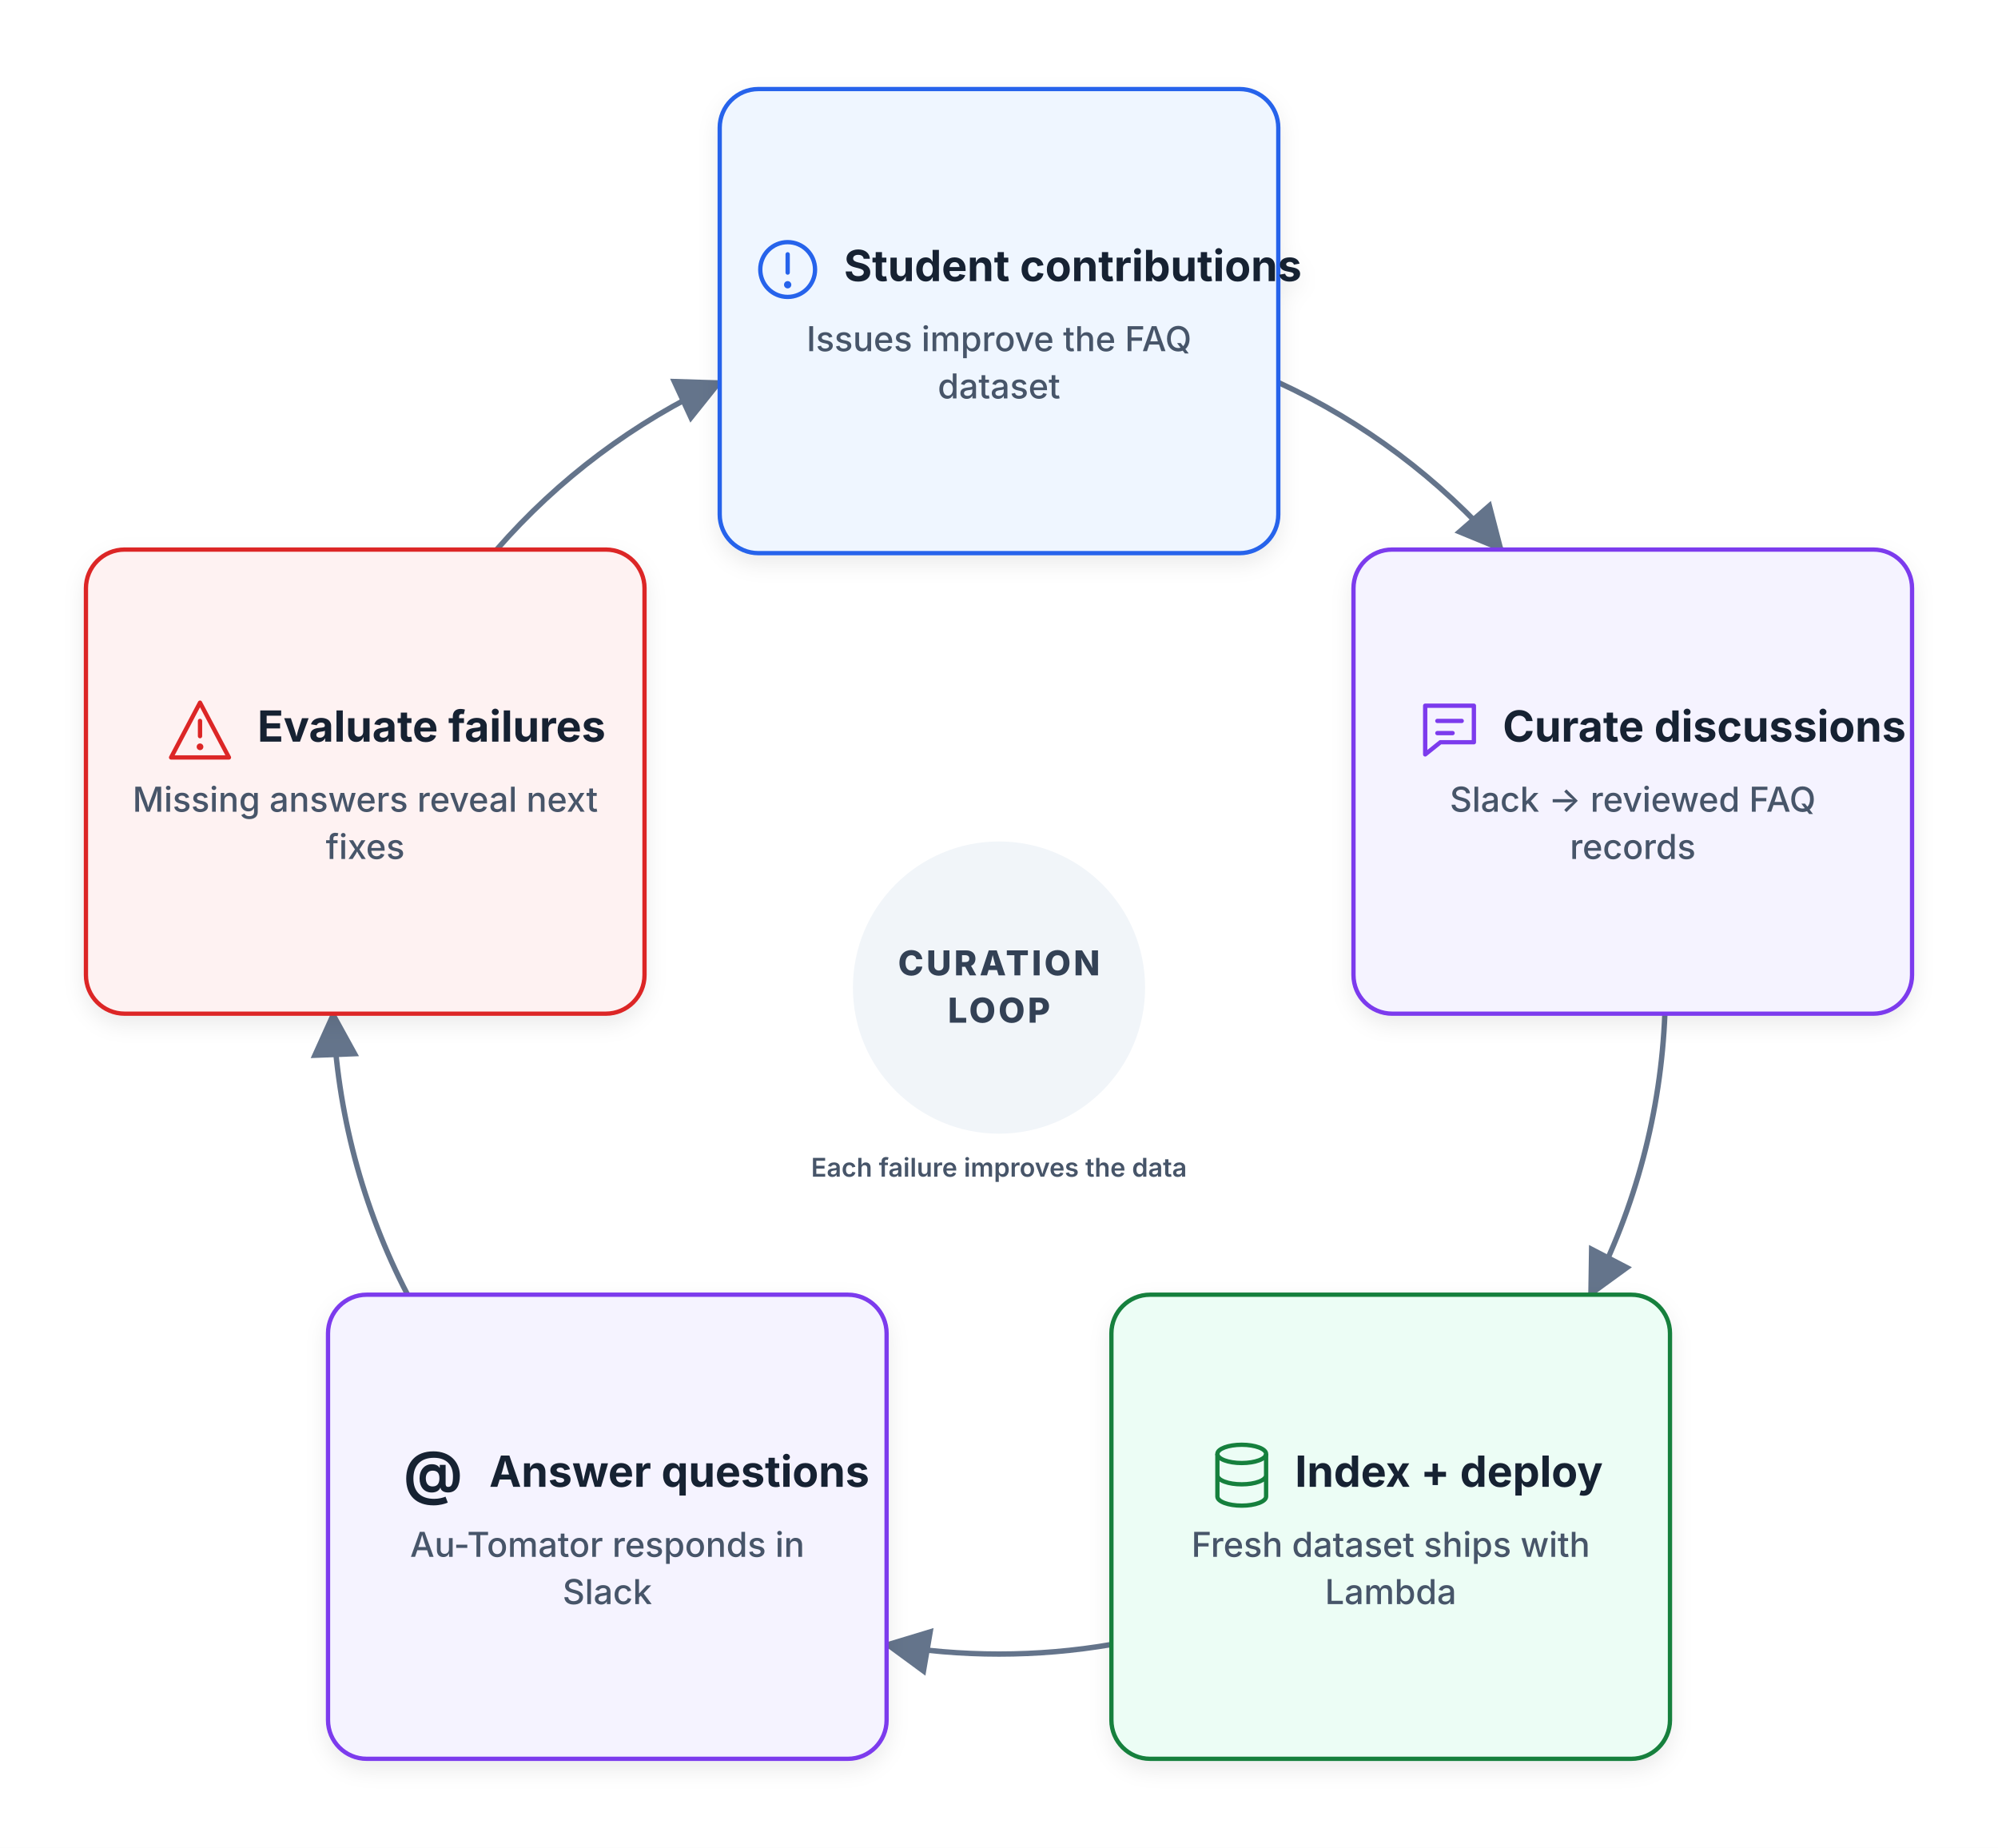
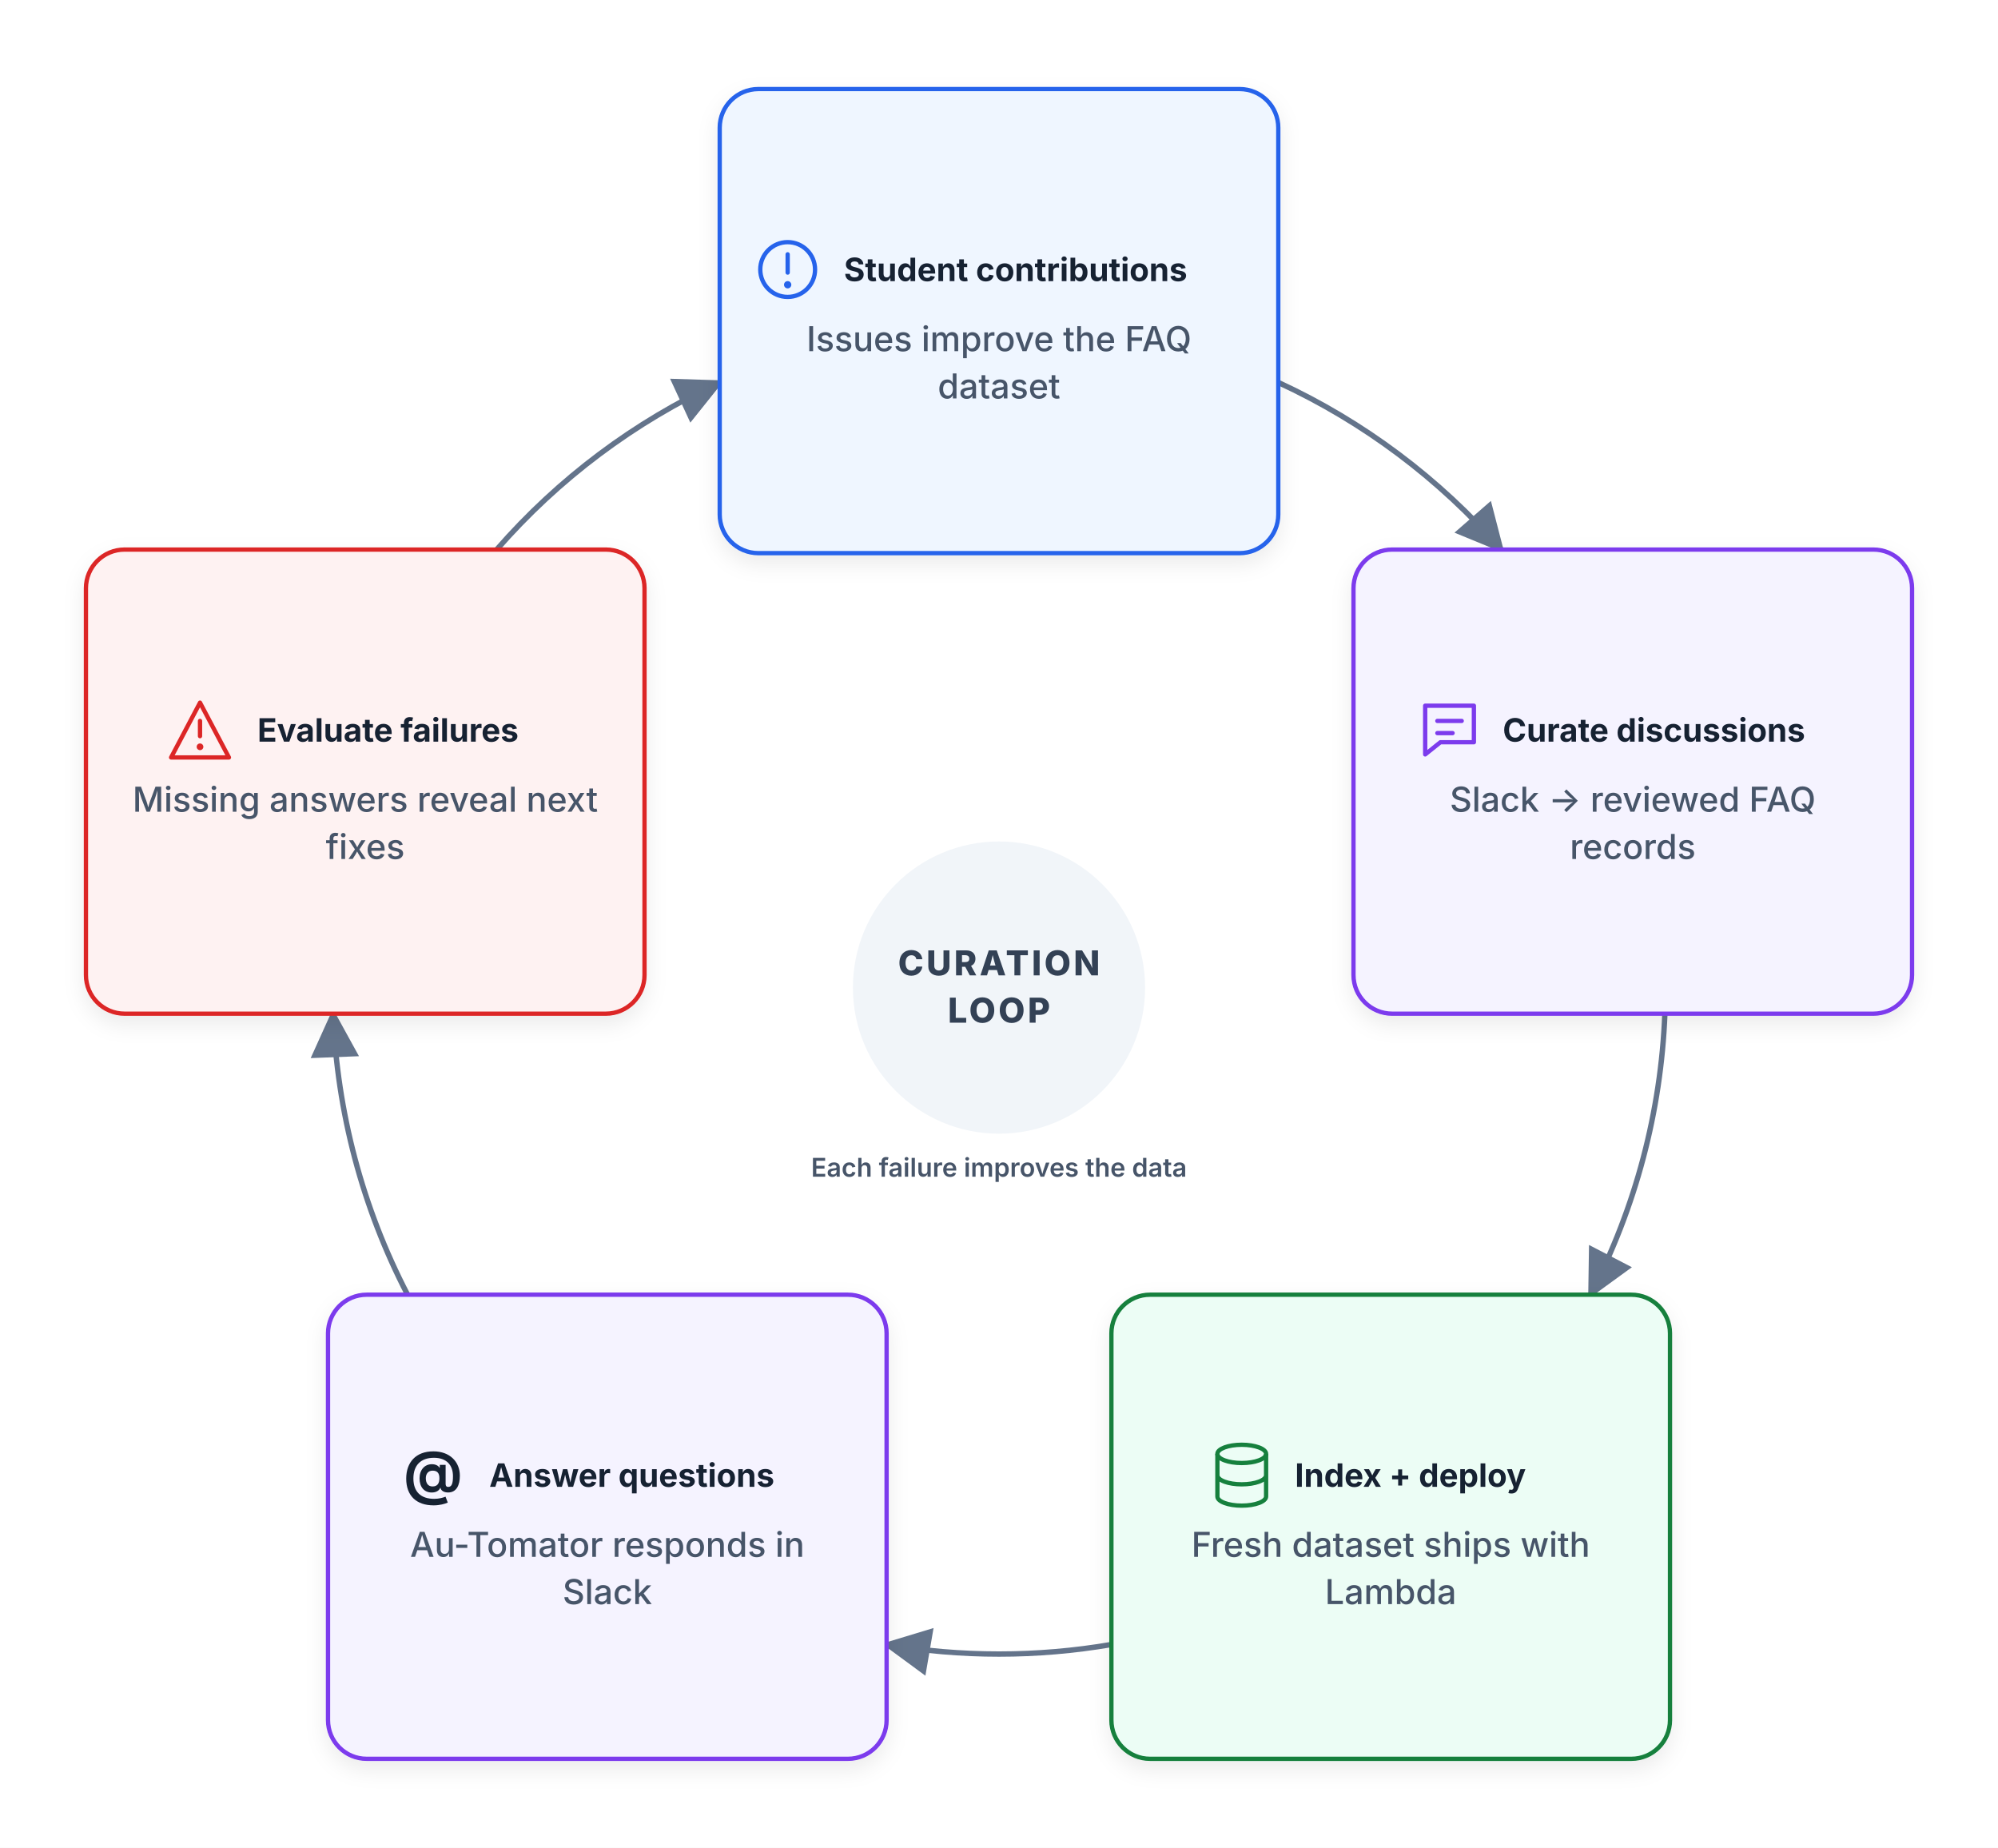
<svg xmlns="http://www.w3.org/2000/svg" width="930" height="860" viewBox="0 0 930 860" role="img" aria-labelledby="title desc">
  <defs>
    <filter id="shadow" x="-20%" y="-20%" width="140%" height="150%">
      <feDropShadow dx="0" dy="4" stdDeviation="5" flood-color="#0f172a" flood-opacity="0.08" />
    </filter>
    <marker id="arrow-purple" viewBox="0 0 10 10" refX="9" refY="5" markerWidth="9" markerHeight="9" orient="auto">
      <path d="M0 0 10 5 0 10Z" fill="#7c3aed" />
    </marker>
    <marker id="arrow-blue" viewBox="0 0 10 10" refX="9" refY="5" markerWidth="9" markerHeight="9" orient="auto">
      <path d="M0 0 10 5 0 10Z" fill="#2563eb" />
    </marker>
    <marker id="arrow-amber" viewBox="0 0 10 10" refX="9" refY="5" markerWidth="9" markerHeight="9" orient="auto">
      <path d="M0 0 10 5 0 10Z" fill="#c2410c" />
    </marker>
    <marker id="arrow-green" viewBox="0 0 10 10" refX="9" refY="5" markerWidth="9" markerHeight="9" orient="auto">
      <path d="M0 0 10 5 0 10Z" fill="#15803d" />
    </marker>
    <marker id="arrow-red" viewBox="0 0 10 10" refX="9" refY="5" markerWidth="9" markerHeight="9" orient="auto">
      <path d="M0 0 10 5 0 10Z" fill="#dc2626" />
    </marker>
    <marker id="arrow-gray" viewBox="0 0 10 10" refX="9" refY="5" markerWidth="9" markerHeight="9" orient="auto">
      <path d="M0 0 10 5 0 10Z" fill="#64748b" />
    </marker>
    <symbol id="icon-database" viewBox="0 0 24 24">
      <ellipse cx="12" cy="5" rx="8" ry="3" fill="none" stroke="currentColor" stroke-width="2" />
      <path d="M4 5v7c0 1.66 3.58 3 8 3s8-1.34 8-3V5M4 12v7c0 1.66 3.58 3 8 3s8-1.34 8-3v-7" fill="none" stroke="currentColor" stroke-width="2" />
    </symbol>
    <symbol id="icon-issue" viewBox="0 0 24 24">
      <circle cx="12" cy="12" r="9" fill="none" stroke="currentColor" stroke-width="2" />
      <path d="M12 7v6" stroke="currentColor" stroke-width="2" stroke-linecap="round" />
      <circle cx="12" cy="17" r="1.2" fill="currentColor" />
    </symbol>
    <symbol id="icon-message" viewBox="0 0 24 24">
      <path d="M4 4h16v12H9l-5 4Z" fill="none" stroke="currentColor" stroke-width="2" stroke-linecap="round" stroke-linejoin="round" />
      <path d="M8 9h8M8 13h5" fill="none" stroke="currentColor" stroke-width="2" stroke-linecap="round" />
    </symbol>
    <symbol id="icon-warning" viewBox="0 0 24 24">
      <path d="M12 3 2.5 21h19Z" fill="none" stroke="currentColor" stroke-width="2" stroke-linejoin="round" />
      <path d="M12 9v5" stroke="currentColor" stroke-width="2" stroke-linecap="round" />
      <circle cx="12" cy="17.5" r="1.1" fill="currentColor" />
    </symbol>
    <style>
      text { font-family: system-ui, -apple-system, BlinkMacSystemFont, "Segoe UI", sans-serif; fill: #172033; }
      symbol [stroke] { vector-effect: non-scaling-stroke; }
      .node rect { stroke-width: 2; }
      .node-boundary rect { stroke-width: 2; stroke-dasharray: 8 8; }
      .boundary-title { font-size: 16px; font-weight: 750; text-anchor: start; }
-       .node-title { font-size: 20px; font-weight: 750; text-anchor: middle; }
+       .node-title { font-weight: 750; text-anchor: middle; }
      .node-title.icon-copy { text-anchor: start; }
-       .node-subtitle { font-size: 16px; font-weight: 500; fill: #475569; text-anchor: middle; }
-       .eyebrow { font-size: 13px; font-weight: 750; letter-spacing: 1px; fill: #475569; text-anchor: middle; }
+       .node-subtitle { font-weight: 500; fill: #475569; text-anchor: middle; }
+       .eyebrow { font-weight: 750; letter-spacing: 1px; fill: #475569; text-anchor: middle; }
      .mention-icon { font-size: 27px; font-weight: 750; text-anchor: middle; }
      .standalone-mention { font-size: 52px; font-weight: 750; text-anchor: middle; }
      .icon-node-title { font-size: 16px; font-weight: 750; text-anchor: middle; }
      .edge { fill: none; stroke-width: 2.5; stroke-linecap: round; stroke-linejoin: round; }
      .edge-label rect { stroke-width: 2; }
      .edge-label text { font-size: 14px; font-weight: 750; text-anchor: middle; dominant-baseline: central; }
      .divider { stroke: #cbd5e1; stroke-width: 2; stroke-dasharray: 6 8; stroke-linecap: round; }
      .center-annotation { fill: #f1f5f9; stroke: none; }
      .center-title { font-weight: 800; letter-spacing: 0.08em; fill: #334155; text-anchor: middle; }
      .center-detail { font-weight: 600; fill: #475569; text-anchor: middle; }
    </style>
  </defs>
  <rect width="930" height="860" fill="#ffffff" />
  <path class="edge" d="M595 177.99A310.18 310.18 0 0 1 698.79 255.77" stroke="#64748b" marker-end="url(#arrow-gray)" />
  <path class="edge" d="M774.94 471.77A310.18 310.18 0 0 1 740.28 602.56" stroke="#64748b" marker-end="url(#arrow-gray)" />
  <path class="edge" d="M517.32 765.36A310.18 310.18 0 0 1 412.68 765.36" stroke="#64748b" marker-end="url(#arrow-gray)" />
  <path class="edge" d="M189.72 602.56A310.18 310.18 0 0 1 155.06 471.77" stroke="#64748b" marker-end="url(#arrow-gray)" />
  <path class="edge" d="M231.21 255.77A310.18 310.18 0 0 1 335 177.99" stroke="#64748b" marker-end="url(#arrow-gray)" />
  <circle class="center-annotation" cx="465" cy="459.62" r="68" />
  <text class="center-title" x="465" y="453.95" font-size="16">CURATION</text>
  <text class="center-title" x="465" y="475.95" font-size="16">LOOP</text>
  <text class="center-detail" x="465" y="547.62" font-size="12">Each failure improves the data</text>
  <g class="node node-blue" transform="translate(335 41.44)" filter="url(#shadow)">
    <rect width="260" height="216" rx="18" fill="#eff6ff" stroke="#2563eb" />
    <use href="#icon-issue" x="14.63" y="67" width="34" height="34" color="#2563eb" />
    <text class="node-title icon-copy" x="57.81" y="89.4" font-size="15">Student contributions</text>
    <text class="node-subtitle" x="130" y="122" font-size="16">Issues improve the FAQ</text>
    <text class="node-subtitle" x="130" y="144" font-size="16">dataset</text>
  </g>
  <g class="node node-purple" transform="translate(630 255.77)" filter="url(#shadow)">
    <rect width="260" height="216" rx="18" fill="#f5f3ff" stroke="#7c3aed" />
    <use href="#icon-message" x="27.71" y="67" width="34" height="34" color="#7c3aed" />
    <text class="node-title icon-copy" x="69.46" y="89.4" font-size="15">Curate discussions</text>
    <text class="node-subtitle" x="130" y="122" font-size="16">Slack → reviewed FAQ</text>
    <text class="node-subtitle" x="130" y="144" font-size="16">records</text>
  </g>
  <g class="node node-green" transform="translate(517.32 602.56)" filter="url(#shadow)">
    <rect width="260" height="216" rx="18" fill="#ecfdf5" stroke="#15803d" />
    <use href="#icon-database" x="43.67" y="67" width="34" height="34" color="#15803d" />
    <text class="node-title icon-copy" x="85.42" y="89.4" font-size="15">Index + deploy</text>
    <text class="node-subtitle" x="130" y="122" font-size="16">Fresh dataset ships with</text>
    <text class="node-subtitle" x="130" y="144" font-size="16">Lambda</text>
  </g>
  <g class="node node-purple" transform="translate(152.68 602.56)" filter="url(#shadow)">
    <rect width="260" height="216" rx="18" fill="#f5f3ff" stroke="#7c3aed" />
    <text class="mention-icon" x="48.88" y="92.4" fill="#7c3aed">@</text>
    <text class="node-title icon-copy" x="75.06" y="89.4" font-size="15">Answer questions</text>
    <text class="node-subtitle" x="130" y="122" font-size="16">Au-Tomator responds in</text>
    <text class="node-subtitle" x="130" y="144" font-size="16">Slack</text>
  </g>
  <g class="node node-red" transform="translate(40 255.77)" filter="url(#shadow)">
    <rect width="260" height="216" rx="18" fill="#fef2f2" stroke="#dc2626" />
    <use href="#icon-warning" x="36.1" y="67" width="34" height="34" color="#dc2626" />
    <text class="node-title icon-copy" x="79.82" y="89.4" font-size="15">Evaluate failures</text>
    <text class="node-subtitle" x="130" y="122" font-size="16">Missing answers reveal next</text>
    <text class="node-subtitle" x="130" y="144" font-size="16">fixes</text>
  </g>
</svg>
